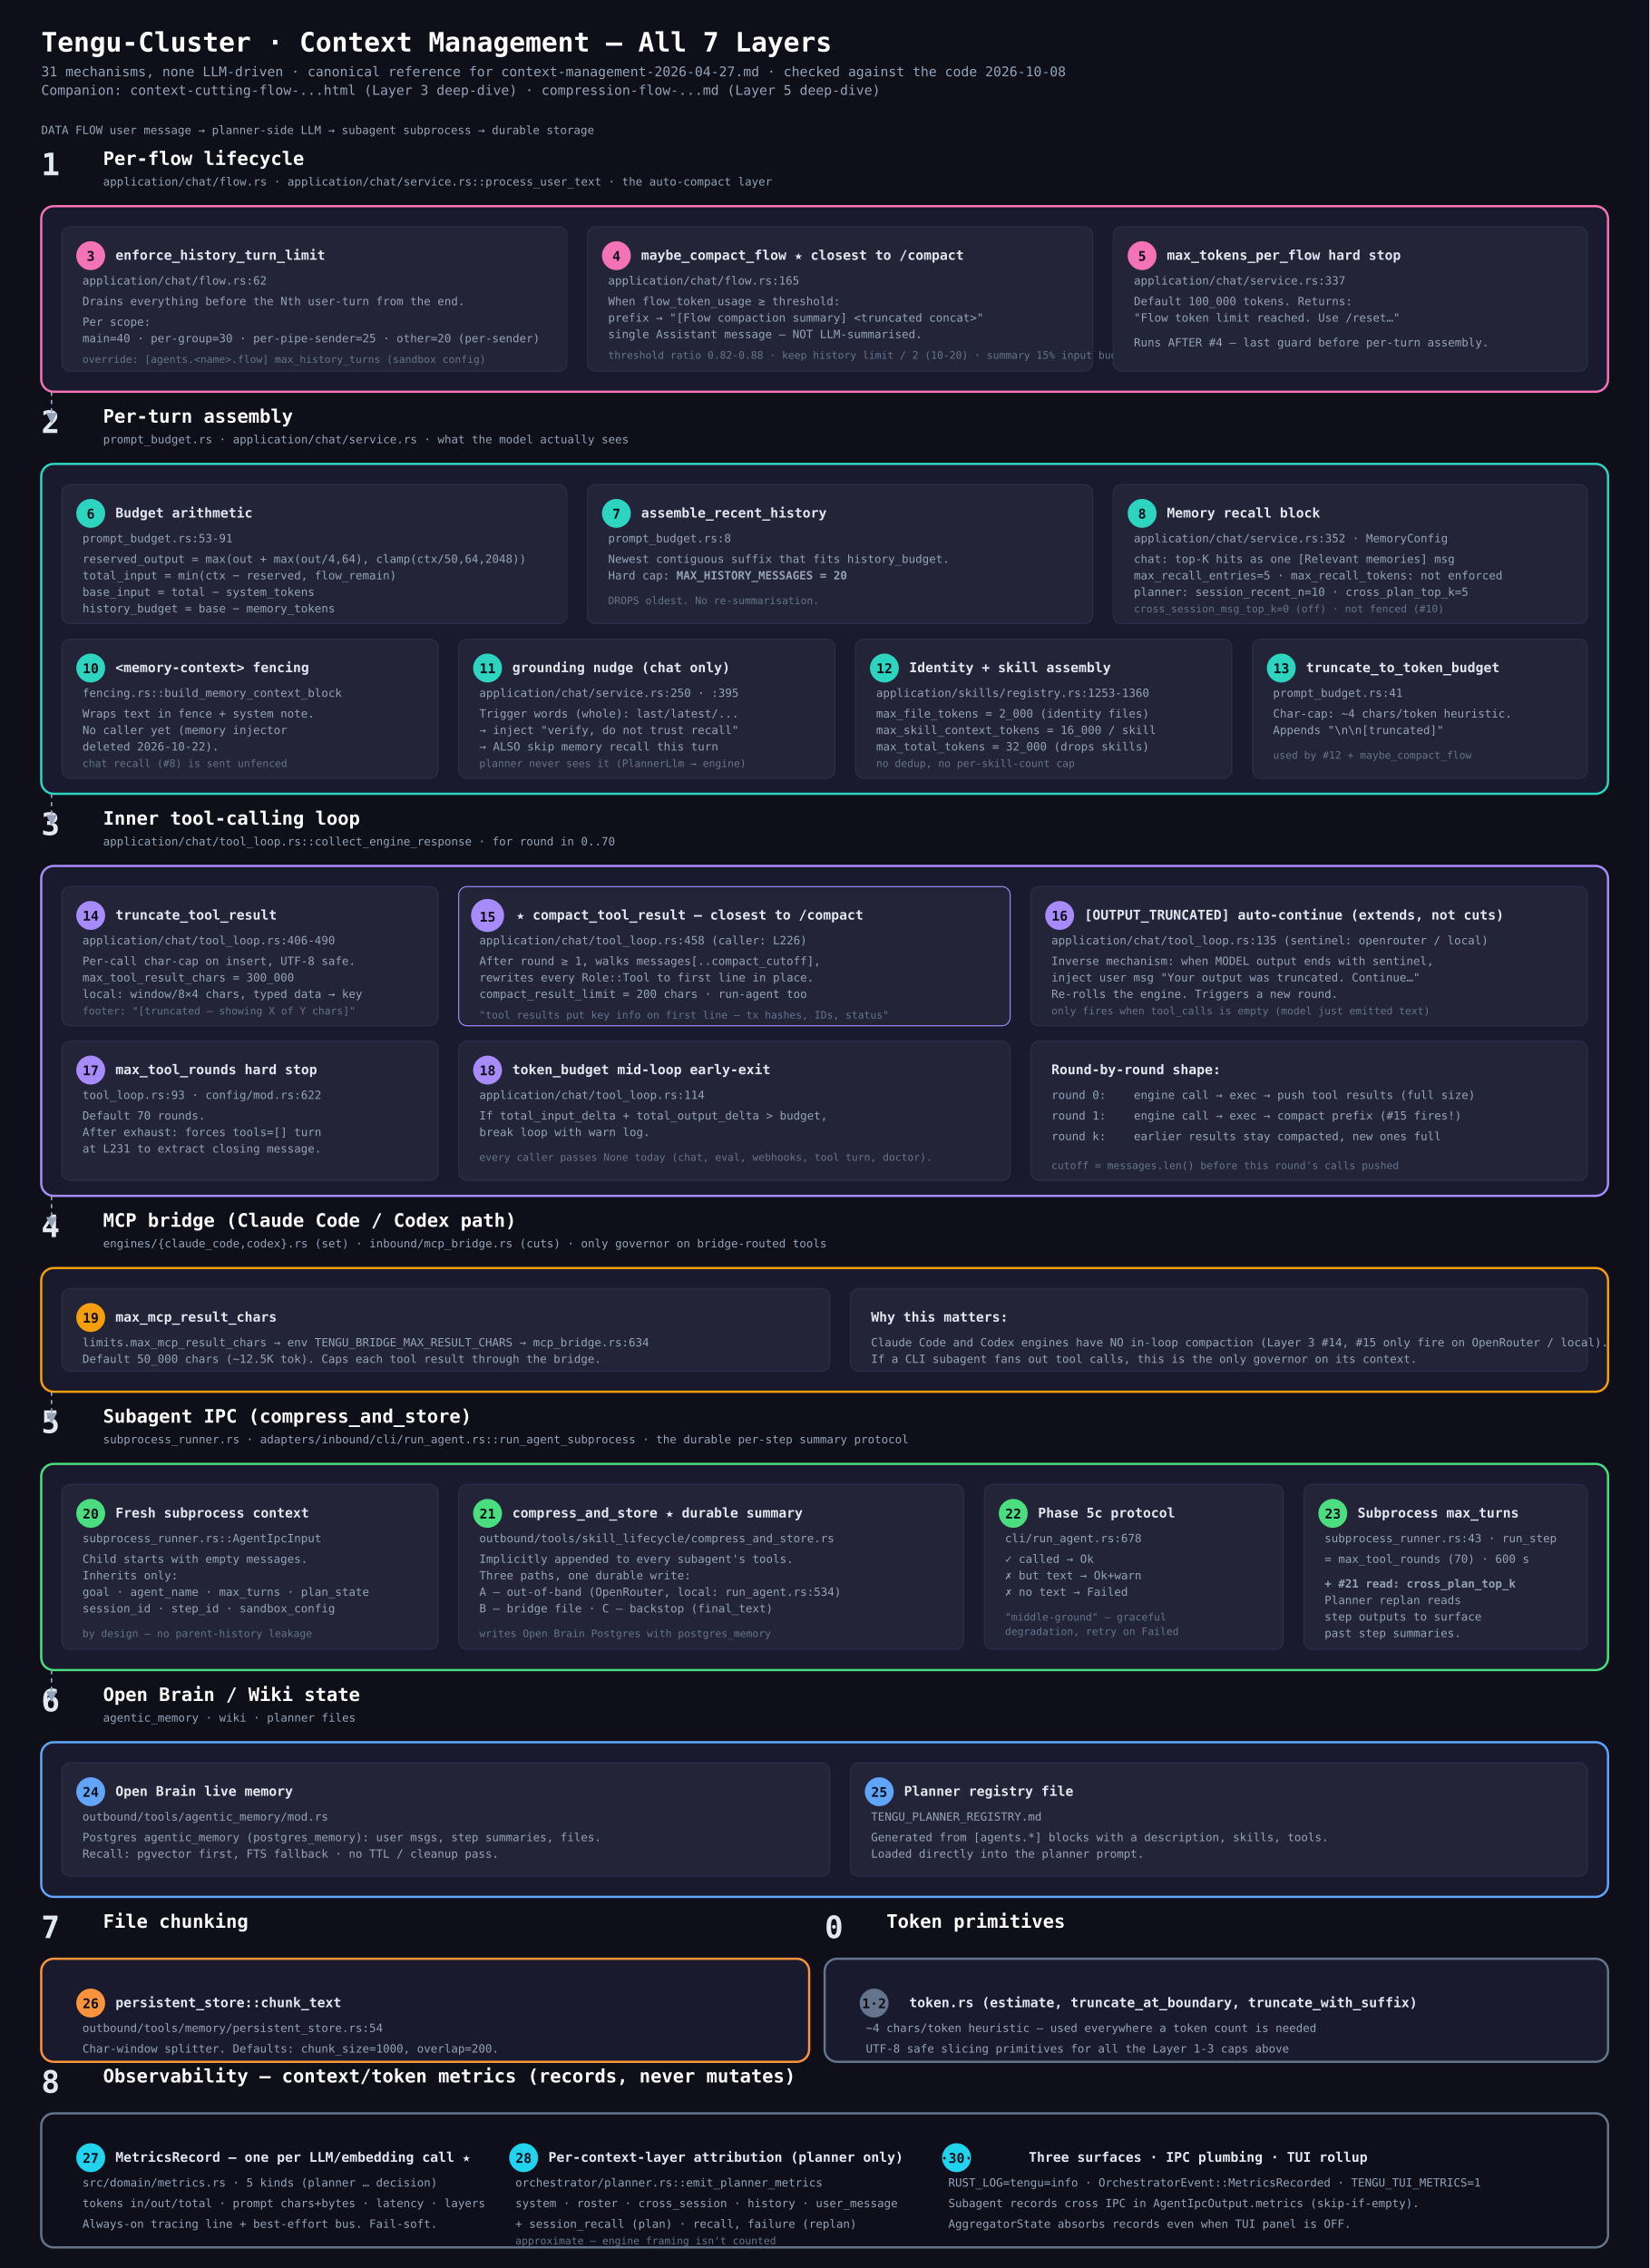
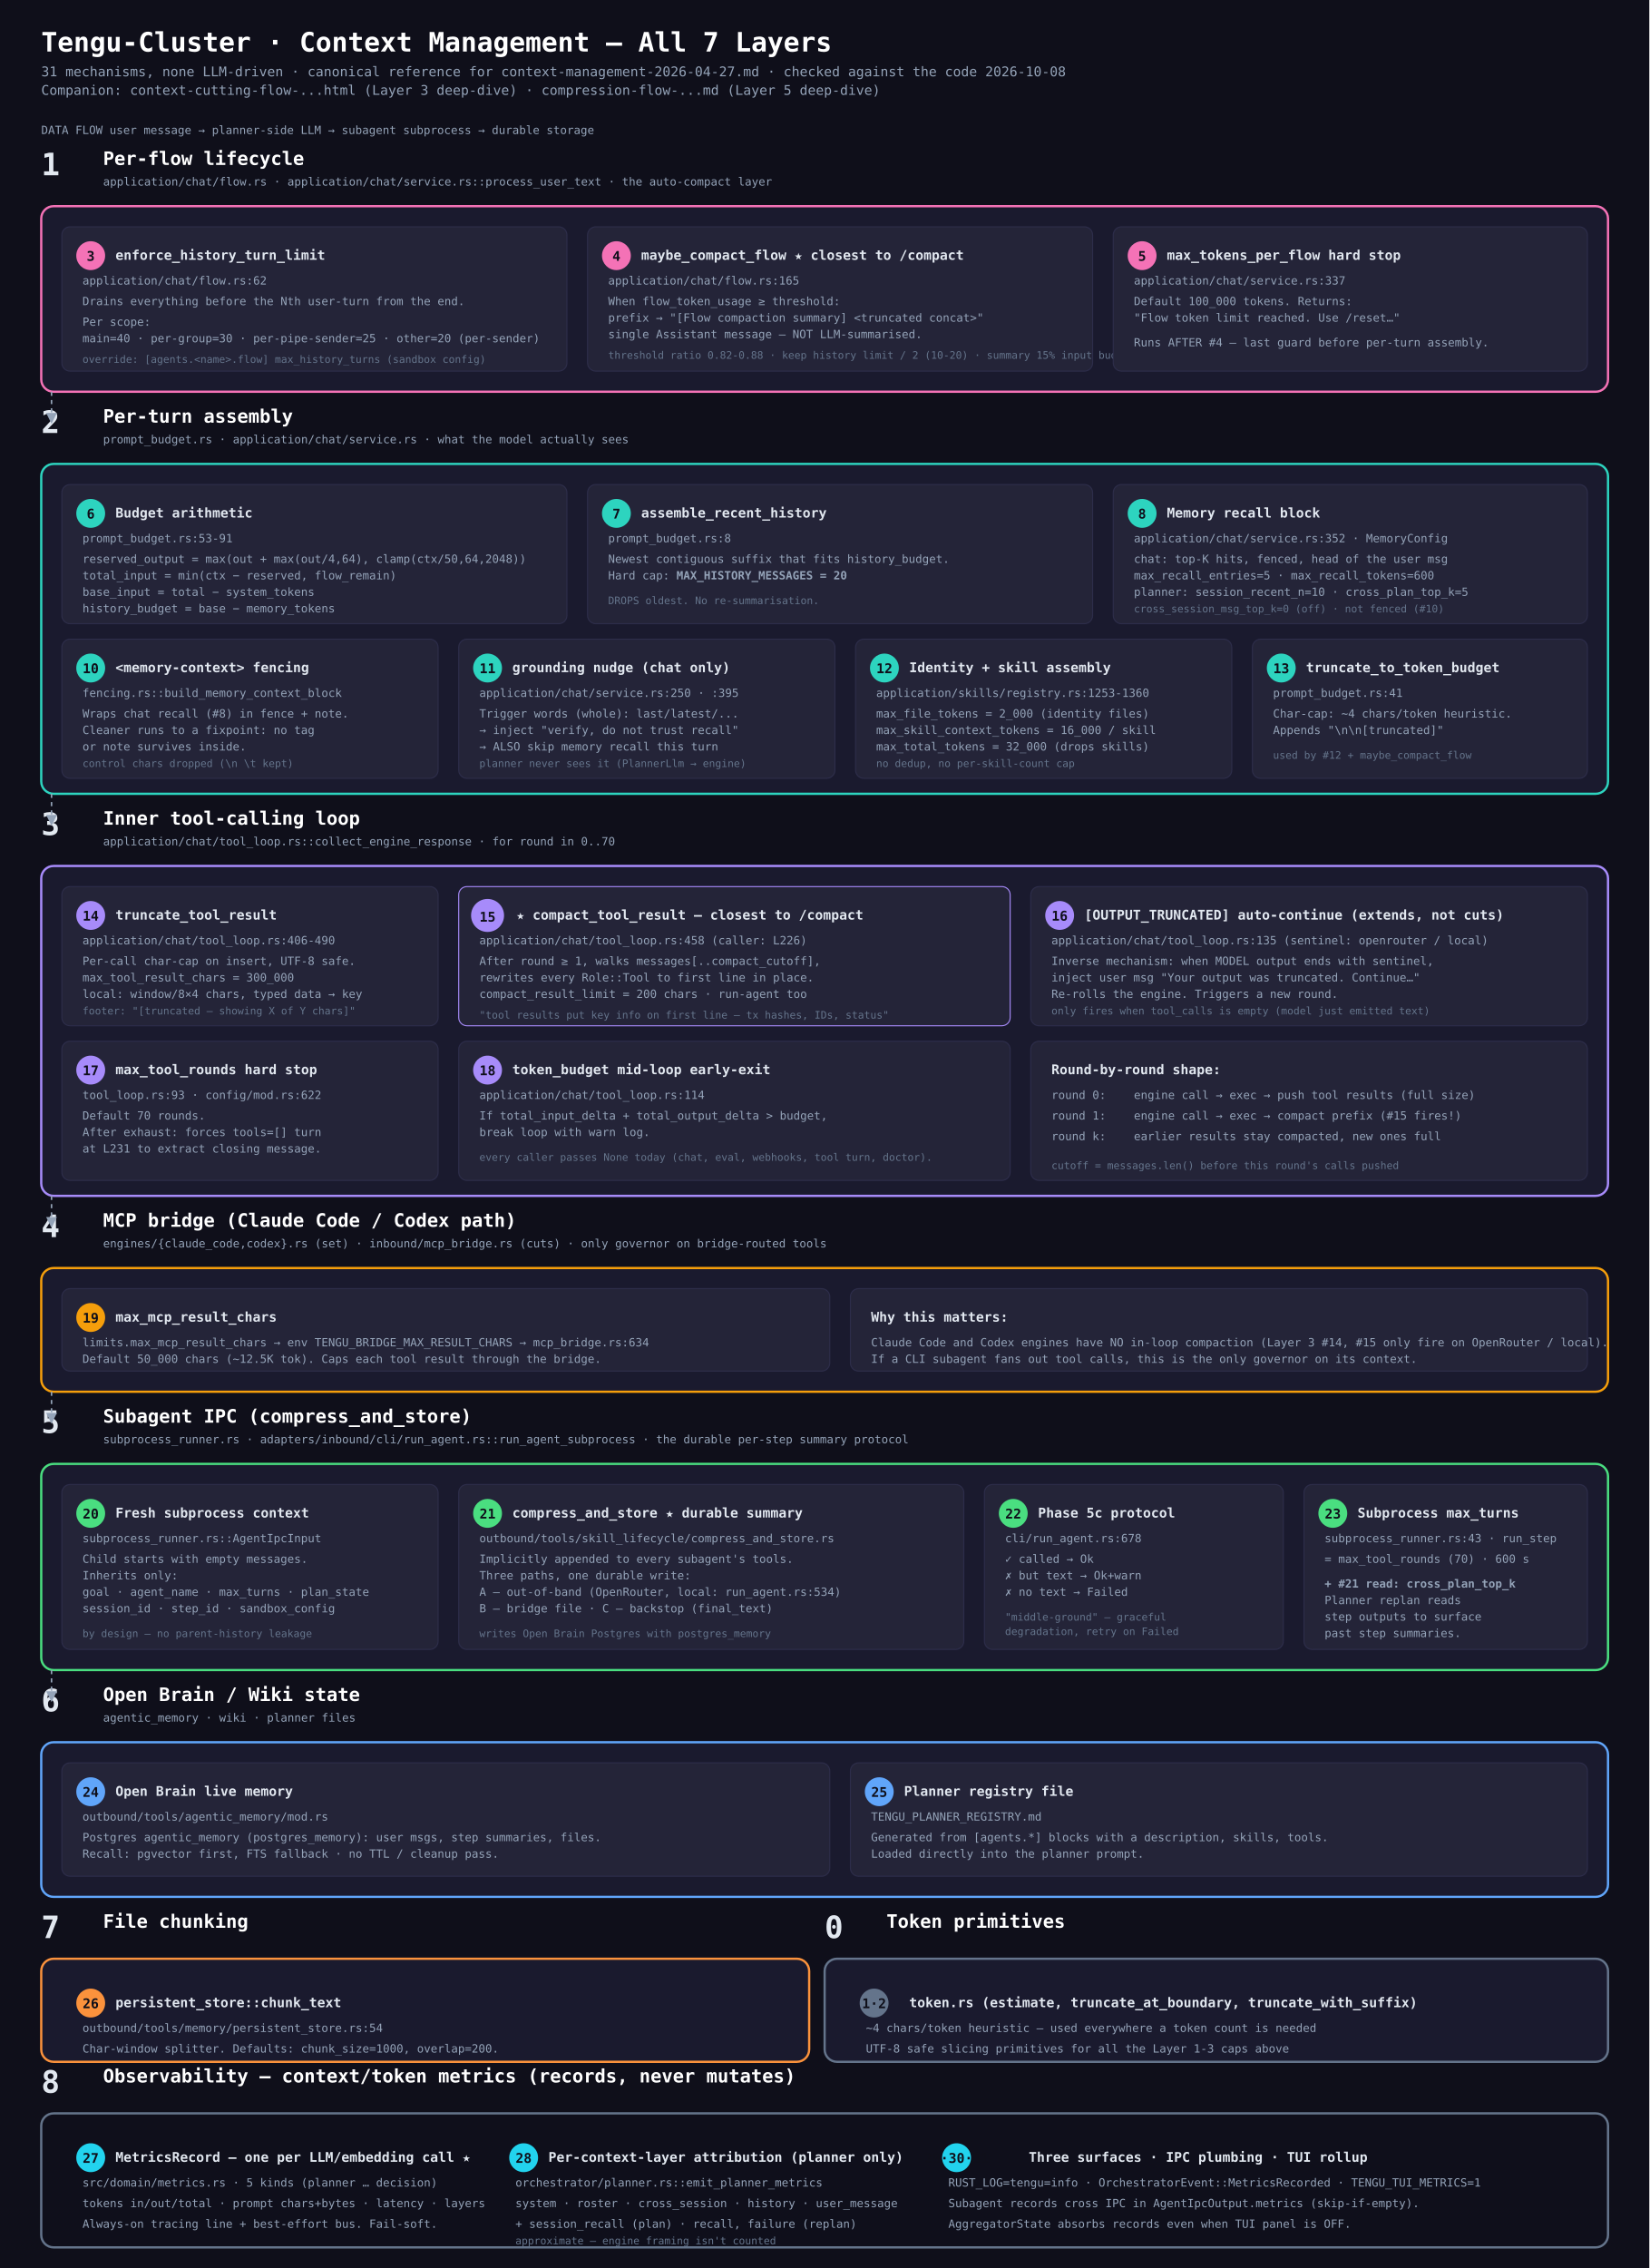
<svg xmlns="http://www.w3.org/2000/svg" viewBox="0 0 1600 2200" font-family="ui-monospace, SFMono-Regular, Menlo, monospace">
  <defs>
    <marker id="arr" viewBox="0 0 10 10" refX="9" refY="5" markerWidth="7" markerHeight="7" orient="auto-start-reverse">
      <path d="M0,0 L10,5 L0,10 z" fill="#94A3B8" />
    </marker>
    <style>
      .bg     { fill: #0F0F1A; }
      .panel  { fill: #1A1A2E; stroke: #2D2D4A; stroke-width: 1.5; rx: 10; }
      .panel2 { fill: #242438; stroke: #2D2D4A; stroke-width: 1; rx: 8; }
      .layer  { fill: #1A1A2E; stroke-width: 2.2; rx: 12; }
      .lbg    { fill: rgba(124,58,237,0.04); stroke-width: 1; rx: 8; }
      text    { fill: #E2E8F0; font-size: 12px; }
      .title    { font-size: 26px; font-weight: 700; fill: #fff; }
      .sub      { font-size: 13px; fill: #94A3B8; }
      .layer-n  { font-size: 30px; font-weight: 800; }
      .layer-t  { font-size: 18px; font-weight: 700; fill: #fff; }
      .layer-s  { font-size: 11px; fill: #94A3B8; }
      .mech     { font-size: 13px; font-weight: 600; }
      .mono     { font-family: ui-monospace, monospace; }
      .small    { font-size: 11px; fill: #94A3B8; }
      .tiny     { font-size: 10px; fill: #64748B; }
      .num      { fill: #0F0F1A; font-weight: 700; font-size: 13px; }
      .edge     { stroke: #94A3B8; stroke-width: 1.5; fill: none; }
      .dash     { stroke-dasharray: 4 4; }
      .L0 { stroke: #64748B; }   /* token primitives    -- slate */
      .L1 { stroke: #F472B6; }   /* per-flow            -- pink */
      .L2 { stroke: #2DD4BF; }   /* per-turn assembly   -- teal */
      .L3 { stroke: #A78BFA; }   /* inner tool loop     -- purple */
      .L4 { stroke: #F59E0B; }   /* mcp bridge          -- amber */
      .L5 { stroke: #4ADE80; }   /* subagent ipc        -- green */
      .L6 { stroke: #60A5FA; }   /* open brain / wiki   -- blue */
      .L7 { stroke: #FB923C; }   /* file chunking       -- orange */
      .badge { font-weight: 700; font-size: 13px; fill: #0F0F1A; }
    </style>
  </defs>
  <rect class="bg" width="1600" height="2200" />
  <text x="40" y="50" class="title">Tengu-Cluster · Context Management — All 7 Layers</text>
  <text x="40" y="74" class="sub">31 mechanisms, none LLM-driven · canonical reference for context-management-2026-04-27.md · checked against the code 2026-10-08</text>
  <text x="40" y="92" class="sub">Companion: context-cutting-flow-...html (Layer 3 deep-dive) · compression-flow-...md (Layer 5 deep-dive)</text>
  <text x="40" y="130" class="layer-s">DATA FLOW  user message  →  planner-side LLM  →  subagent subprocess  →  durable storage</text>
  <text x="40" y="170" class="layer-n" fill="#F472B6">1</text>
  <text x="100" y="160" class="layer-t">Per-flow lifecycle</text>
  <text x="100" y="180" class="layer-s mono">application/chat/flow.rs · application/chat/service.rs::process_user_text   ·   the auto-compact layer</text>
  <g transform="translate(40,200)">
    <rect class="layer L1" width="1520" height="180" />
    <g transform="translate(20,20)">
      <rect class="panel2" width="490" height="140" />
      <circle cx="28" cy="28" r="14" fill="#F472B6" />
      <text x="28" y="33" text-anchor="middle" class="badge">3</text>
      <text x="52" y="32" class="mech">enforce_history_turn_limit</text>
      <text x="20" y="56" class="small mono">application/chat/flow.rs:62</text>
      <text x="20" y="76" class="small">Drains everything before the Nth user-turn from the end.</text>
      <text x="20" y="96" class="small">Per scope:</text>
      <text x="20" y="112" class="small mono">main=40 · per-group=30 · per-pipe-sender=25 · other=20 (per-sender)</text>
      <text x="20" y="132" class="tiny">override: [agents.&lt;name&gt;.flow] max_history_turns (sandbox config)</text>
    </g>
    <g transform="translate(530,20)">
      <rect class="panel2" width="490" height="140" />
      <circle cx="28" cy="28" r="14" fill="#F472B6" />
      <text x="28" y="33" text-anchor="middle" class="badge">4</text>
      <text x="52" y="32" class="mech">maybe_compact_flow ★ closest to /compact</text>
      <text x="20" y="56" class="small mono">application/chat/flow.rs:165</text>
      <text x="20" y="76" class="small">When flow_token_usage ≥ threshold:</text>
      <text x="20" y="92" class="small">prefix → "[Flow compaction summary] &lt;truncated concat&gt;"</text>
      <text x="20" y="108" class="small">single Assistant message — NOT LLM-summarised.</text>
      <text x="20" y="128" class="tiny mono">threshold ratio 0.82-0.88 · keep history limit / 2 (10-20) · summary 15% input budget</text>
    </g>
    <g transform="translate(1040,20)">
      <rect class="panel2" width="460" height="140" />
      <circle cx="28" cy="28" r="14" fill="#F472B6" />
      <text x="28" y="33" text-anchor="middle" class="badge">5</text>
      <text x="52" y="32" class="mech">max_tokens_per_flow hard stop</text>
      <text x="20" y="56" class="small mono">application/chat/service.rs:337</text>
      <text x="20" y="76" class="small">Default 100_000 tokens. Returns:</text>
      <text x="20" y="92" class="small mono">"Flow token limit reached. Use /reset…"</text>
      <text x="20" y="116" class="small">Runs AFTER #4 — last guard before per-turn assembly.</text>
    </g>
  </g>
  <text x="40" y="420" class="layer-n" fill="#2DD4BF">2</text>
  <text x="100" y="410" class="layer-t">Per-turn assembly</text>
  <text x="100" y="430" class="layer-s mono">prompt_budget.rs · application/chat/service.rs   ·   what the model actually sees</text>
  <g transform="translate(40,450)">
    <rect class="layer L2" width="1520" height="320" />
    <g transform="translate(20,20)">
      <rect class="panel2" width="490" height="135" />
      <circle cx="28" cy="28" r="14" fill="#2DD4BF" />
      <text x="28" y="33" text-anchor="middle" class="badge">6</text>
      <text x="52" y="32" class="mech">Budget arithmetic</text>
      <text x="20" y="56" class="small mono">prompt_budget.rs:53-91</text>
      <text x="20" y="76" class="small mono">reserved_output = max(out + max(out/4,64), clamp(ctx/50,64,2048))</text>
      <text x="20" y="92" class="small mono">total_input    = min(ctx − reserved, flow_remain)</text>
      <text x="20" y="108" class="small mono">base_input     = total − system_tokens</text>
      <text x="20" y="124" class="small mono">history_budget = base − memory_tokens</text>
    </g>
    <g transform="translate(530,20)">
      <rect class="panel2" width="490" height="135" />
      <circle cx="28" cy="28" r="14" fill="#2DD4BF" />
      <text x="28" y="33" text-anchor="middle" class="badge">7</text>
      <text x="52" y="32" class="mech">assemble_recent_history</text>
      <text x="20" y="56" class="small mono">prompt_budget.rs:8</text>
      <text x="20" y="76" class="small">Newest contiguous suffix that fits history_budget.</text>
      <text x="20" y="92" class="small">Hard cap: <tspan font-weight="700">MAX_HISTORY_MESSAGES = 20</tspan>
      </text>
      <text x="20" y="116" class="tiny">DROPS oldest. No re-summarisation.</text>
    </g>
    <g transform="translate(1040,20)">
      <rect class="panel2" width="460" height="135" />
      <circle cx="28" cy="28" r="14" fill="#2DD4BF" />
      <text x="28" y="33" text-anchor="middle" class="badge">8</text>
      <text x="52" y="32" class="mech">Memory recall block</text>
      <text x="20" y="56" class="small mono">application/chat/service.rs:352 · MemoryConfig</text>
-       <text x="20" y="76" class="small">chat: top-K hits as one [Relevant memories] msg</text>
-       <text x="20" y="92" class="small mono">max_recall_entries=5 · max_recall_tokens: not enforced</text>
+       <text x="20" y="76" class="small">chat: top-K hits, fenced, head of the user msg</text>
+       <text x="20" y="92" class="small mono">max_recall_entries=5 · max_recall_tokens=600</text>
      <text x="20" y="108" class="small mono">planner: session_recent_n=10 · cross_plan_top_k=5</text>
      <text x="20" y="124" class="tiny">cross_session_msg_top_k=0 (off) · not fenced (#10)</text>
    </g>
    <g transform="translate(20,170)">
      <rect class="panel2" width="365" height="135" />
      <circle cx="28" cy="28" r="14" fill="#2DD4BF" />
      <text x="28" y="33" text-anchor="middle" class="badge">10</text>
      <text x="52" y="32" class="mech">&lt;memory-context&gt; fencing</text>
      <text x="20" y="56" class="small mono">fencing.rs::build_memory_context_block</text>
-       <text x="20" y="76" class="small">Wraps text in fence + system note.</text>
-       <text x="20" y="92" class="small">No caller yet (memory injector</text>
-       <text x="20" y="108" class="small">deleted 2026-10-22).</text>
-       <text x="20" y="124" class="tiny">chat recall (#8) is sent unfenced</text>
+       <text x="20" y="76" class="small">Wraps chat recall (#8) in fence + note.</text>
+       <text x="20" y="92" class="small">Cleaner runs to a fixpoint: no tag</text>
+       <text x="20" y="108" class="small">or note survives inside.</text>
+       <text x="20" y="124" class="tiny">control chars dropped (\n \t kept)</text>
    </g>
    <g transform="translate(405,170)">
      <rect class="panel2" width="365" height="135" />
      <circle cx="28" cy="28" r="14" fill="#2DD4BF" />
      <text x="28" y="33" text-anchor="middle" class="badge">11</text>
      <text x="52" y="32" class="mech">grounding nudge (chat only)</text>
      <text x="20" y="56" class="small mono">application/chat/service.rs:250 · :395</text>
      <text x="20" y="76" class="small">Trigger words (whole): last/latest/...</text>
      <text x="20" y="92" class="small">→ inject "verify, do not trust recall"</text>
      <text x="20" y="108" class="small">→ ALSO skip memory recall this turn</text>
      <text x="20" y="124" class="tiny">planner never sees it (PlannerLlm → engine)</text>
    </g>
    <g transform="translate(790,170)">
      <rect class="panel2" width="365" height="135" />
      <circle cx="28" cy="28" r="14" fill="#2DD4BF" />
      <text x="28" y="33" text-anchor="middle" class="badge">12</text>
      <text x="52" y="32" class="mech">Identity + skill assembly</text>
      <text x="20" y="56" class="small mono">application/skills/registry.rs:1253-1360</text>
      <text x="20" y="76" class="small mono">max_file_tokens = 2_000 (identity files)</text>
      <text x="20" y="92" class="small mono">max_skill_context_tokens = 16_000 / skill</text>
      <text x="20" y="108" class="small mono">max_total_tokens = 32_000 (drops skills)</text>
      <text x="20" y="124" class="tiny">no dedup, no per-skill-count cap</text>
    </g>
    <g transform="translate(1175,170)">
      <rect class="panel2" width="325" height="135" />
      <circle cx="28" cy="28" r="14" fill="#2DD4BF" />
      <text x="28" y="33" text-anchor="middle" class="badge">13</text>
      <text x="52" y="32" class="mech">truncate_to_token_budget</text>
      <text x="20" y="56" class="small mono">prompt_budget.rs:41</text>
      <text x="20" y="76" class="small">Char-cap: ~4 chars/token heuristic.</text>
      <text x="20" y="92" class="small">Appends "\n\n[truncated]"</text>
      <text x="20" y="116" class="tiny">used by #12 + maybe_compact_flow</text>
    </g>
  </g>
  <text x="40" y="810" class="layer-n" fill="#A78BFA">3</text>
  <text x="100" y="800" class="layer-t">Inner tool-calling loop</text>
  <text x="100" y="820" class="layer-s mono">application/chat/tool_loop.rs::collect_engine_response   ·   for round in 0..70</text>
  <g transform="translate(40,840)">
    <rect class="layer L3" width="1520" height="320" />
    <g transform="translate(20,20)">
      <rect class="panel2" width="365" height="135" />
      <circle cx="28" cy="28" r="14" fill="#A78BFA" />
      <text x="28" y="33" text-anchor="middle" class="badge">14</text>
      <text x="52" y="32" class="mech">truncate_tool_result</text>
      <text x="20" y="56" class="small mono">application/chat/tool_loop.rs:406-490</text>
      <text x="20" y="76" class="small">Per-call char-cap on insert, UTF-8 safe.</text>
      <text x="20" y="92" class="small mono">max_tool_result_chars = 300_000</text>
      <text x="20" y="108" class="small">local: window/8×4 chars, typed data → key</text>
      <text x="20" y="124" class="tiny">footer: "[truncated — showing X of Y chars]"</text>
    </g>
    <g transform="translate(405,20)">
      <rect class="panel2 L3" width="535" height="135" stroke-width="2.5" stroke="#A78BFA" />
      <circle cx="28" cy="28" r="16" fill="#A78BFA" />
      <text x="28" y="34" text-anchor="middle" class="badge" font-size="15">15</text>
      <text x="56" y="32" class="mech" fill="#fff">★ compact_tool_result — closest to /compact</text>
      <text x="20" y="56" class="small mono">application/chat/tool_loop.rs:458  (caller: L226)</text>
      <text x="20" y="76" class="small">After round ≥ 1, walks messages[..compact_cutoff],</text>
      <text x="20" y="92" class="small">rewrites every Role::Tool to first line in place.</text>
      <text x="20" y="108" class="small mono">compact_result_limit = 200 chars · run-agent too</text>
      <text x="20" y="128" class="tiny">"tool results put key info on first line — tx hashes, IDs, status"</text>
    </g>
    <g transform="translate(960,20)">
      <rect class="panel2" width="540" height="135" />
      <circle cx="28" cy="28" r="14" fill="#A78BFA" />
      <text x="28" y="33" text-anchor="middle" class="badge">16</text>
      <text x="52" y="32" class="mech">[OUTPUT_TRUNCATED] auto-continue (extends, not cuts)</text>
      <text x="20" y="56" class="small mono">application/chat/tool_loop.rs:135 (sentinel: openrouter / local)</text>
      <text x="20" y="76" class="small">Inverse mechanism: when MODEL output ends with sentinel,</text>
      <text x="20" y="92" class="small">inject user msg "Your output was truncated. Continue…"</text>
      <text x="20" y="108" class="small">Re-rolls the engine. Triggers a new round.</text>
      <text x="20" y="124" class="tiny">only fires when tool_calls is empty (model just emitted text)</text>
    </g>
    <g transform="translate(20,170)">
      <rect class="panel2" width="365" height="135" />
      <circle cx="28" cy="28" r="14" fill="#A78BFA" />
      <text x="28" y="33" text-anchor="middle" class="badge">17</text>
      <text x="52" y="32" class="mech">max_tool_rounds hard stop</text>
      <text x="20" y="56" class="small mono">tool_loop.rs:93 · config/mod.rs:622</text>
      <text x="20" y="76" class="small">Default 70 rounds.</text>
      <text x="20" y="92" class="small">After exhaust: forces tools=[] turn</text>
      <text x="20" y="108" class="small">at L231 to extract closing message.</text>
    </g>
    <g transform="translate(405,170)">
      <rect class="panel2" width="535" height="135" />
      <circle cx="28" cy="28" r="14" fill="#A78BFA" />
      <text x="28" y="33" text-anchor="middle" class="badge">18</text>
      <text x="52" y="32" class="mech">token_budget mid-loop early-exit</text>
      <text x="20" y="56" class="small mono">application/chat/tool_loop.rs:114</text>
      <text x="20" y="76" class="small">If total_input_delta + total_output_delta &gt; budget,</text>
      <text x="20" y="92" class="small">break loop with warn log.</text>
      <text x="20" y="116" class="tiny">every caller passes None today (chat, eval, webhooks, tool turn, doctor).</text>
    </g>
    <g transform="translate(960,170)">
      <rect class="panel2" width="540" height="135" />
      <text x="20" y="32" class="mech" fill="#94A3B8">Round-by-round shape:</text>
      <text x="20" y="56" class="small mono" fill="#A78BFA">round 0:</text>
      <text x="100" y="56" class="small">engine call → exec → push tool results (full size)</text>
      <text x="20" y="76" class="small mono" fill="#A78BFA">round 1:</text>
      <text x="100" y="76" class="small">engine call → exec → compact prefix (#15 fires!)</text>
      <text x="20" y="96" class="small mono" fill="#A78BFA">round k:</text>
      <text x="100" y="96" class="small">earlier results stay compacted, new ones full</text>
      <text x="20" y="124" class="tiny">cutoff = messages.len() before this round's calls pushed</text>
    </g>
  </g>
  <text x="40" y="1200" class="layer-n" fill="#F59E0B">4</text>
  <text x="100" y="1190" class="layer-t">MCP bridge (Claude Code / Codex path)</text>
  <text x="100" y="1210" class="layer-s mono">engines/{claude_code,codex}.rs (set) · inbound/mcp_bridge.rs (cuts)   ·   only governor on bridge-routed tools</text>
  <g transform="translate(40,1230)">
    <rect class="layer L4" width="1520" height="120" />
    <g transform="translate(20,20)">
      <rect class="panel2" width="745" height="80" />
      <circle cx="28" cy="28" r="14" fill="#F59E0B" />
      <text x="28" y="33" text-anchor="middle" class="badge">19</text>
      <text x="52" y="32" class="mech">max_mcp_result_chars</text>
      <text x="20" y="56" class="small mono">limits.max_mcp_result_chars → env TENGU_BRIDGE_MAX_RESULT_CHARS → mcp_bridge.rs:634</text>
      <text x="20" y="72" class="small">Default 50_000 chars (~12.5K tok). Caps each tool result through the bridge.</text>
    </g>
    <g transform="translate(785,20)">
      <rect class="panel2" width="715" height="80" />
      <text x="20" y="32" class="mech" fill="#F87171">Why this matters:</text>
      <text x="20" y="56" class="small">Claude Code and Codex engines have NO in-loop compaction (Layer 3 #14, #15 only fire on OpenRouter / local).</text>
      <text x="20" y="72" class="small">If a CLI subagent fans out tool calls, this is the only governor on its context.</text>
    </g>
  </g>
  <text x="40" y="1390" class="layer-n" fill="#4ADE80">5</text>
  <text x="100" y="1380" class="layer-t">Subagent IPC (compress_and_store)</text>
  <text x="100" y="1400" class="layer-s mono">subprocess_runner.rs · adapters/inbound/cli/run_agent.rs::run_agent_subprocess   ·   the durable per-step summary protocol</text>
  <g transform="translate(40,1420)">
    <rect class="layer L5" width="1520" height="200" />
    <g transform="translate(20,20)">
      <rect class="panel2" width="365" height="160" />
      <circle cx="28" cy="28" r="14" fill="#4ADE80" />
      <text x="28" y="33" text-anchor="middle" class="badge">20</text>
      <text x="52" y="32" class="mech">Fresh subprocess context</text>
      <text x="20" y="56" class="small mono">subprocess_runner.rs::AgentIpcInput</text>
      <text x="20" y="76" class="small">Child starts with empty messages.</text>
      <text x="20" y="92" class="small">Inherits only:</text>
      <text x="20" y="108" class="small mono">goal · agent_name · max_turns · plan_state</text>
      <text x="20" y="124" class="small mono">session_id · step_id · sandbox_config</text>
      <text x="20" y="148" class="tiny">by design — no parent-history leakage</text>
    </g>
    <g transform="translate(405,20)">
      <rect class="panel2" width="490" height="160" />
      <circle cx="28" cy="28" r="14" fill="#4ADE80" />
      <text x="28" y="33" text-anchor="middle" class="badge">21</text>
      <text x="52" y="32" class="mech">compress_and_store ★ durable summary</text>
      <text x="20" y="56" class="small mono">outbound/tools/skill_lifecycle/compress_and_store.rs</text>
      <text x="20" y="76" class="small">Implicitly appended to every subagent's tools.</text>
      <text x="20" y="92" class="small">Three paths, one durable write:</text>
      <text x="20" y="108" class="small">A — out-of-band (OpenRouter, local: run_agent.rs:534)</text>
      <text x="20" y="124" class="small">B — bridge file · C — backstop (final_text)</text>
      <text x="20" y="148" class="tiny">writes Open Brain Postgres with postgres_memory</text>
    </g>
    <g transform="translate(915,20)">
      <rect class="panel2" width="290" height="160" />
      <circle cx="28" cy="28" r="14" fill="#4ADE80" />
      <text x="28" y="33" text-anchor="middle" class="badge">22</text>
      <text x="52" y="32" class="mech">Phase 5c protocol</text>
      <text x="20" y="56" class="small mono">cli/run_agent.rs:678</text>
      <text x="20" y="76" class="small">✓ called → Ok</text>
      <text x="20" y="92" class="small">✗ but text → Ok+warn</text>
      <text x="20" y="108" class="small">✗ no text → Failed</text>
      <text x="20" y="132" class="tiny">"middle-ground" — graceful</text>
      <text x="20" y="146" class="tiny">degradation, retry on Failed</text>
    </g>
    <g transform="translate(1225,20)">
      <rect class="panel2" width="275" height="160" />
      <circle cx="28" cy="28" r="14" fill="#4ADE80" />
      <text x="28" y="33" text-anchor="middle" class="badge">23</text>
      <text x="52" y="32" class="mech">Subprocess max_turns</text>
      <text x="20" y="56" class="small mono">subprocess_runner.rs:43 · run_step</text>
      <text x="20" y="76" class="small">= max_tool_rounds (70) · 600 s</text>
      <text x="20" y="100" class="small mech">+ #21 read: cross_plan_top_k</text>
      <text x="20" y="116" class="small">Planner replan reads</text>
      <text x="20" y="132" class="small">step outputs to surface</text>
      <text x="20" y="148" class="small">past step summaries.</text>
    </g>
  </g>
  <text x="40" y="1660" class="layer-n" fill="#60A5FA">6</text>
  <text x="100" y="1650" class="layer-t">Open Brain / Wiki state</text>
  <text x="100" y="1670" class="layer-s mono">agentic_memory · wiki · planner files</text>
  <g transform="translate(40,1690)">
    <rect class="layer L6" width="1520" height="150" />
    <g transform="translate(20,20)">
      <rect class="panel2" width="745" height="110" />
      <circle cx="28" cy="28" r="14" fill="#60A5FA" />
      <text x="28" y="33" text-anchor="middle" class="badge">24</text>
      <text x="52" y="32" class="mech">Open Brain live memory</text>
      <text x="20" y="56" class="small mono">outbound/tools/agentic_memory/mod.rs</text>
      <text x="20" y="76" class="small">Postgres agentic_memory (postgres_memory): user msgs, step summaries, files.</text>
      <text x="20" y="92" class="small">Recall: pgvector first, FTS fallback · no TTL / cleanup pass.</text>
    </g>
    <g transform="translate(785,20)">
      <rect class="panel2" width="715" height="110" />
      <circle cx="28" cy="28" r="14" fill="#60A5FA" />
      <text x="28" y="33" text-anchor="middle" class="badge">25</text>
      <text x="52" y="32" class="mech">Planner registry file</text>
      <text x="20" y="56" class="small mono">TENGU_PLANNER_REGISTRY.md</text>
      <text x="20" y="76" class="small">Generated from [agents.*] blocks with a description, skills, tools.</text>
      <text x="20" y="92" class="small">Loaded directly into the planner prompt.</text>
    </g>
  </g>
  <text x="40" y="1880" class="layer-n" fill="#FB923C">7</text>
  <text x="100" y="1870" class="layer-t">File chunking</text>
  <g transform="translate(40,1900)">
    <rect class="layer L7" width="745" height="100" />
    <g transform="translate(20,15)">
      <circle cx="28" cy="28" r="14" fill="#FB923C" />
      <text x="28" y="33" text-anchor="middle" class="badge">26</text>
      <text x="52" y="32" class="mech">persistent_store::chunk_text</text>
      <text x="20" y="56" class="small mono">outbound/tools/memory/persistent_store.rs:54</text>
      <text x="20" y="76" class="small">Char-window splitter. Defaults: chunk_size=1000, overlap=200.</text>
    </g>
  </g>
  <text x="800" y="1880" class="layer-n" fill="#64748B">0</text>
  <text x="860" y="1870" class="layer-t">Token primitives</text>
  <g transform="translate(800,1900)">
    <rect class="layer L0" width="760" height="100" />
    <g transform="translate(20,15)">
      <circle cx="28" cy="28" r="14" fill="#64748B" />
      <text x="28" y="33" text-anchor="middle" class="badge">1·2</text>
      <text x="62" y="32" class="mech">token.rs (estimate, truncate_at_boundary, truncate_with_suffix)</text>
      <text x="20" y="56" class="small mono">~4 chars/token heuristic — used everywhere a token count is needed</text>
      <text x="20" y="76" class="small">UTF-8 safe slicing primitives for all the Layer 1-3 caps above</text>
    </g>
  </g>
  <text x="40" y="2030" class="layer-n" fill="#22D3EE">8</text>
  <text x="100" y="2020" class="layer-t">Observability — context/token metrics (records, never mutates)</text>
  <g transform="translate(40,2050)">
    <rect class="layer L0" width="1520" height="130" fill="#0e7490" fill-opacity="0.07" stroke="#22D3EE" />
    <g transform="translate(20,15)">
      <circle cx="28" cy="28" r="14" fill="#22D3EE" />
      <text x="28" y="33" text-anchor="middle" class="badge">27</text>
      <text x="52" y="32" class="mech">MetricsRecord — one per LLM/embedding call ★</text>
      <text x="20" y="56" class="small mono">src/domain/metrics.rs · 5 kinds (planner … decision)</text>
      <text x="20" y="76" class="small">tokens in/out/total · prompt chars+bytes · latency · layers</text>
      <text x="20" y="96" class="small">Always-on tracing line + best-effort bus. Fail-soft.</text>
    </g>
    <g transform="translate(440,15)">
      <circle cx="28" cy="28" r="14" fill="#22D3EE" />
      <text x="28" y="33" text-anchor="middle" class="badge">28</text>
      <text x="52" y="32" class="mech">Per-context-layer attribution (planner only)</text>
      <text x="20" y="56" class="small mono">orchestrator/planner.rs::emit_planner_metrics</text>
      <text x="20" y="76" class="small">system · roster · cross_session · history · user_message</text>
      <text x="20" y="96" class="small">+ session_recall (plan) · recall, failure (replan)</text>
      <text x="20" y="112" class="tiny">approximate — engine framing isn't counted</text>
    </g>
    <g transform="translate(860,15)">
      <circle cx="28" cy="28" r="14" fill="#22D3EE" />
      <text x="28" y="33" text-anchor="middle" class="badge">29·30·31</text>
      <text x="98" y="32" class="mech">Three surfaces · IPC plumbing · TUI rollup</text>
      <text x="20" y="56" class="small mono">RUST_LOG=tengu=info · OrchestratorEvent::MetricsRecorded · TENGU_TUI_METRICS=1</text>
      <text x="20" y="76" class="small">Subagent records cross IPC in AgentIpcOutput.metrics (skip-if-empty).</text>
      <text x="20" y="96" class="small">AggregatorState absorbs records even when TUI panel is OFF.</text>
    </g>
  </g>
  <path class="edge dash" d="M 50 380 L 50 410" marker-end="url(#arr)" />
  <path class="edge dash" d="M 50 770 L 50 800" marker-end="url(#arr)" />
  <path class="edge dash" d="M 50 1160 L 50 1190" marker-end="url(#arr)" />
  <path class="edge dash" d="M 50 1350 L 50 1380" marker-end="url(#arr)" />
  <path class="edge dash" d="M 50 1620 L 50 1650" marker-end="url(#arr)" />
</svg>
